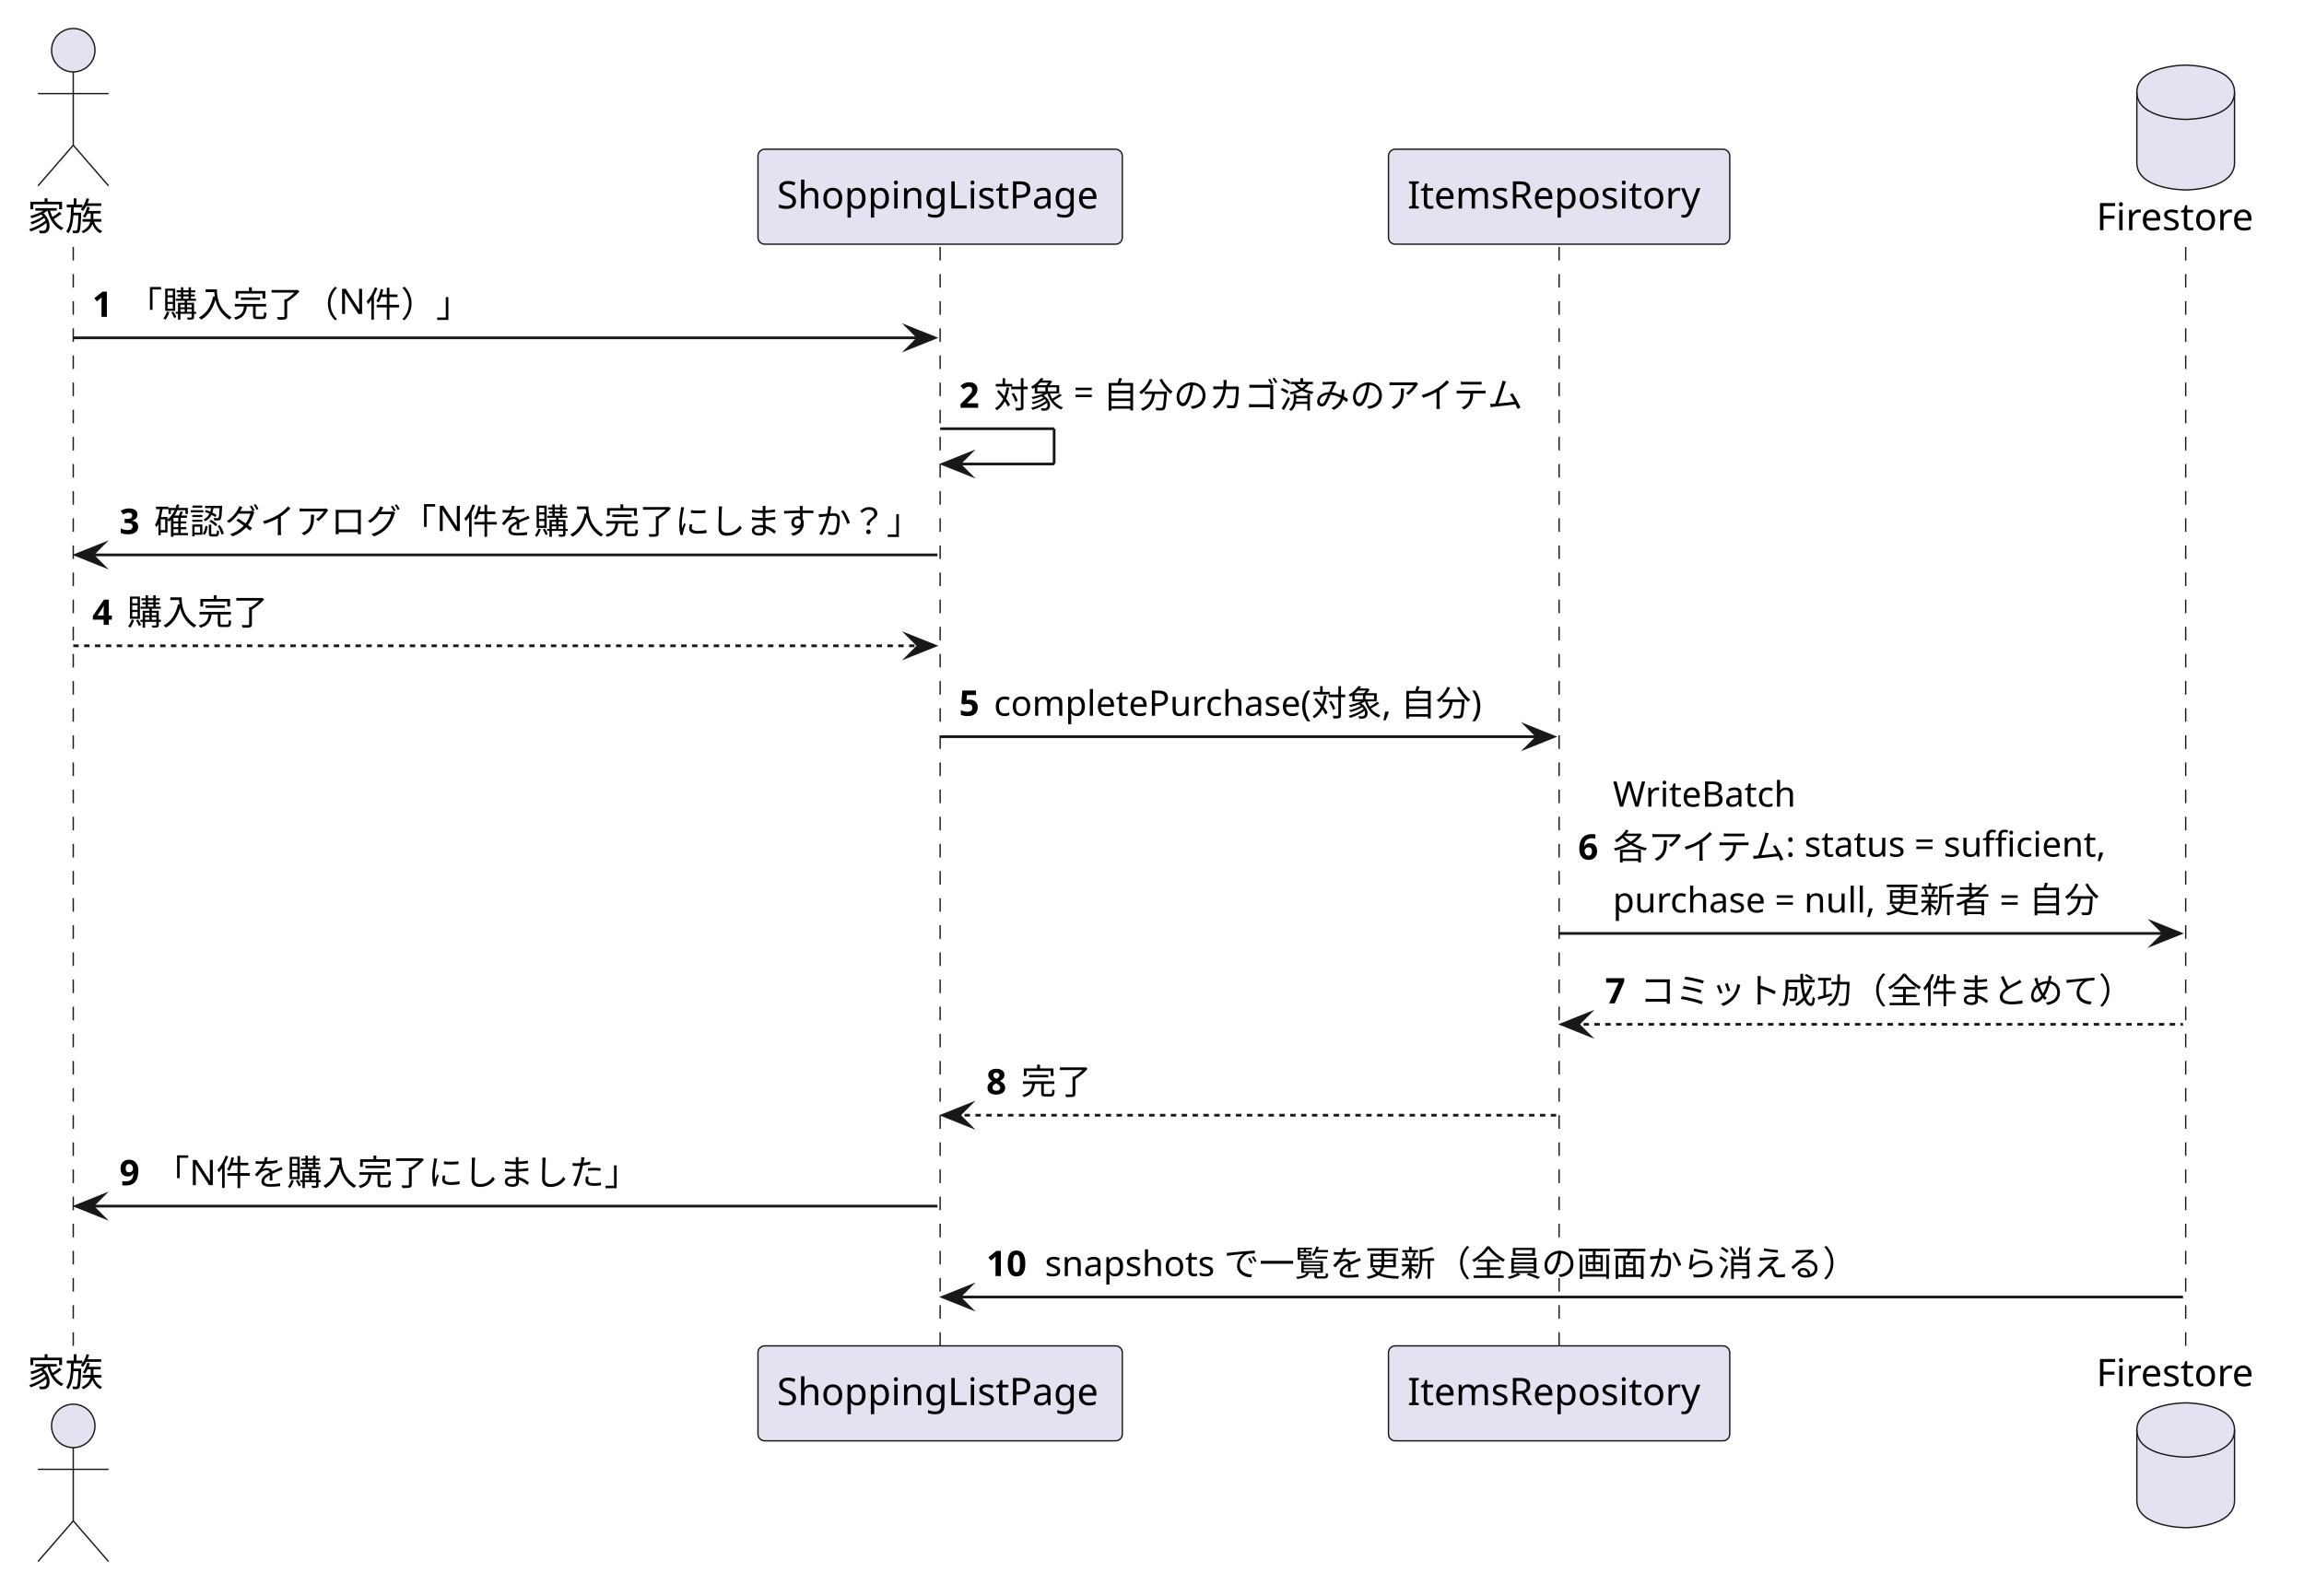
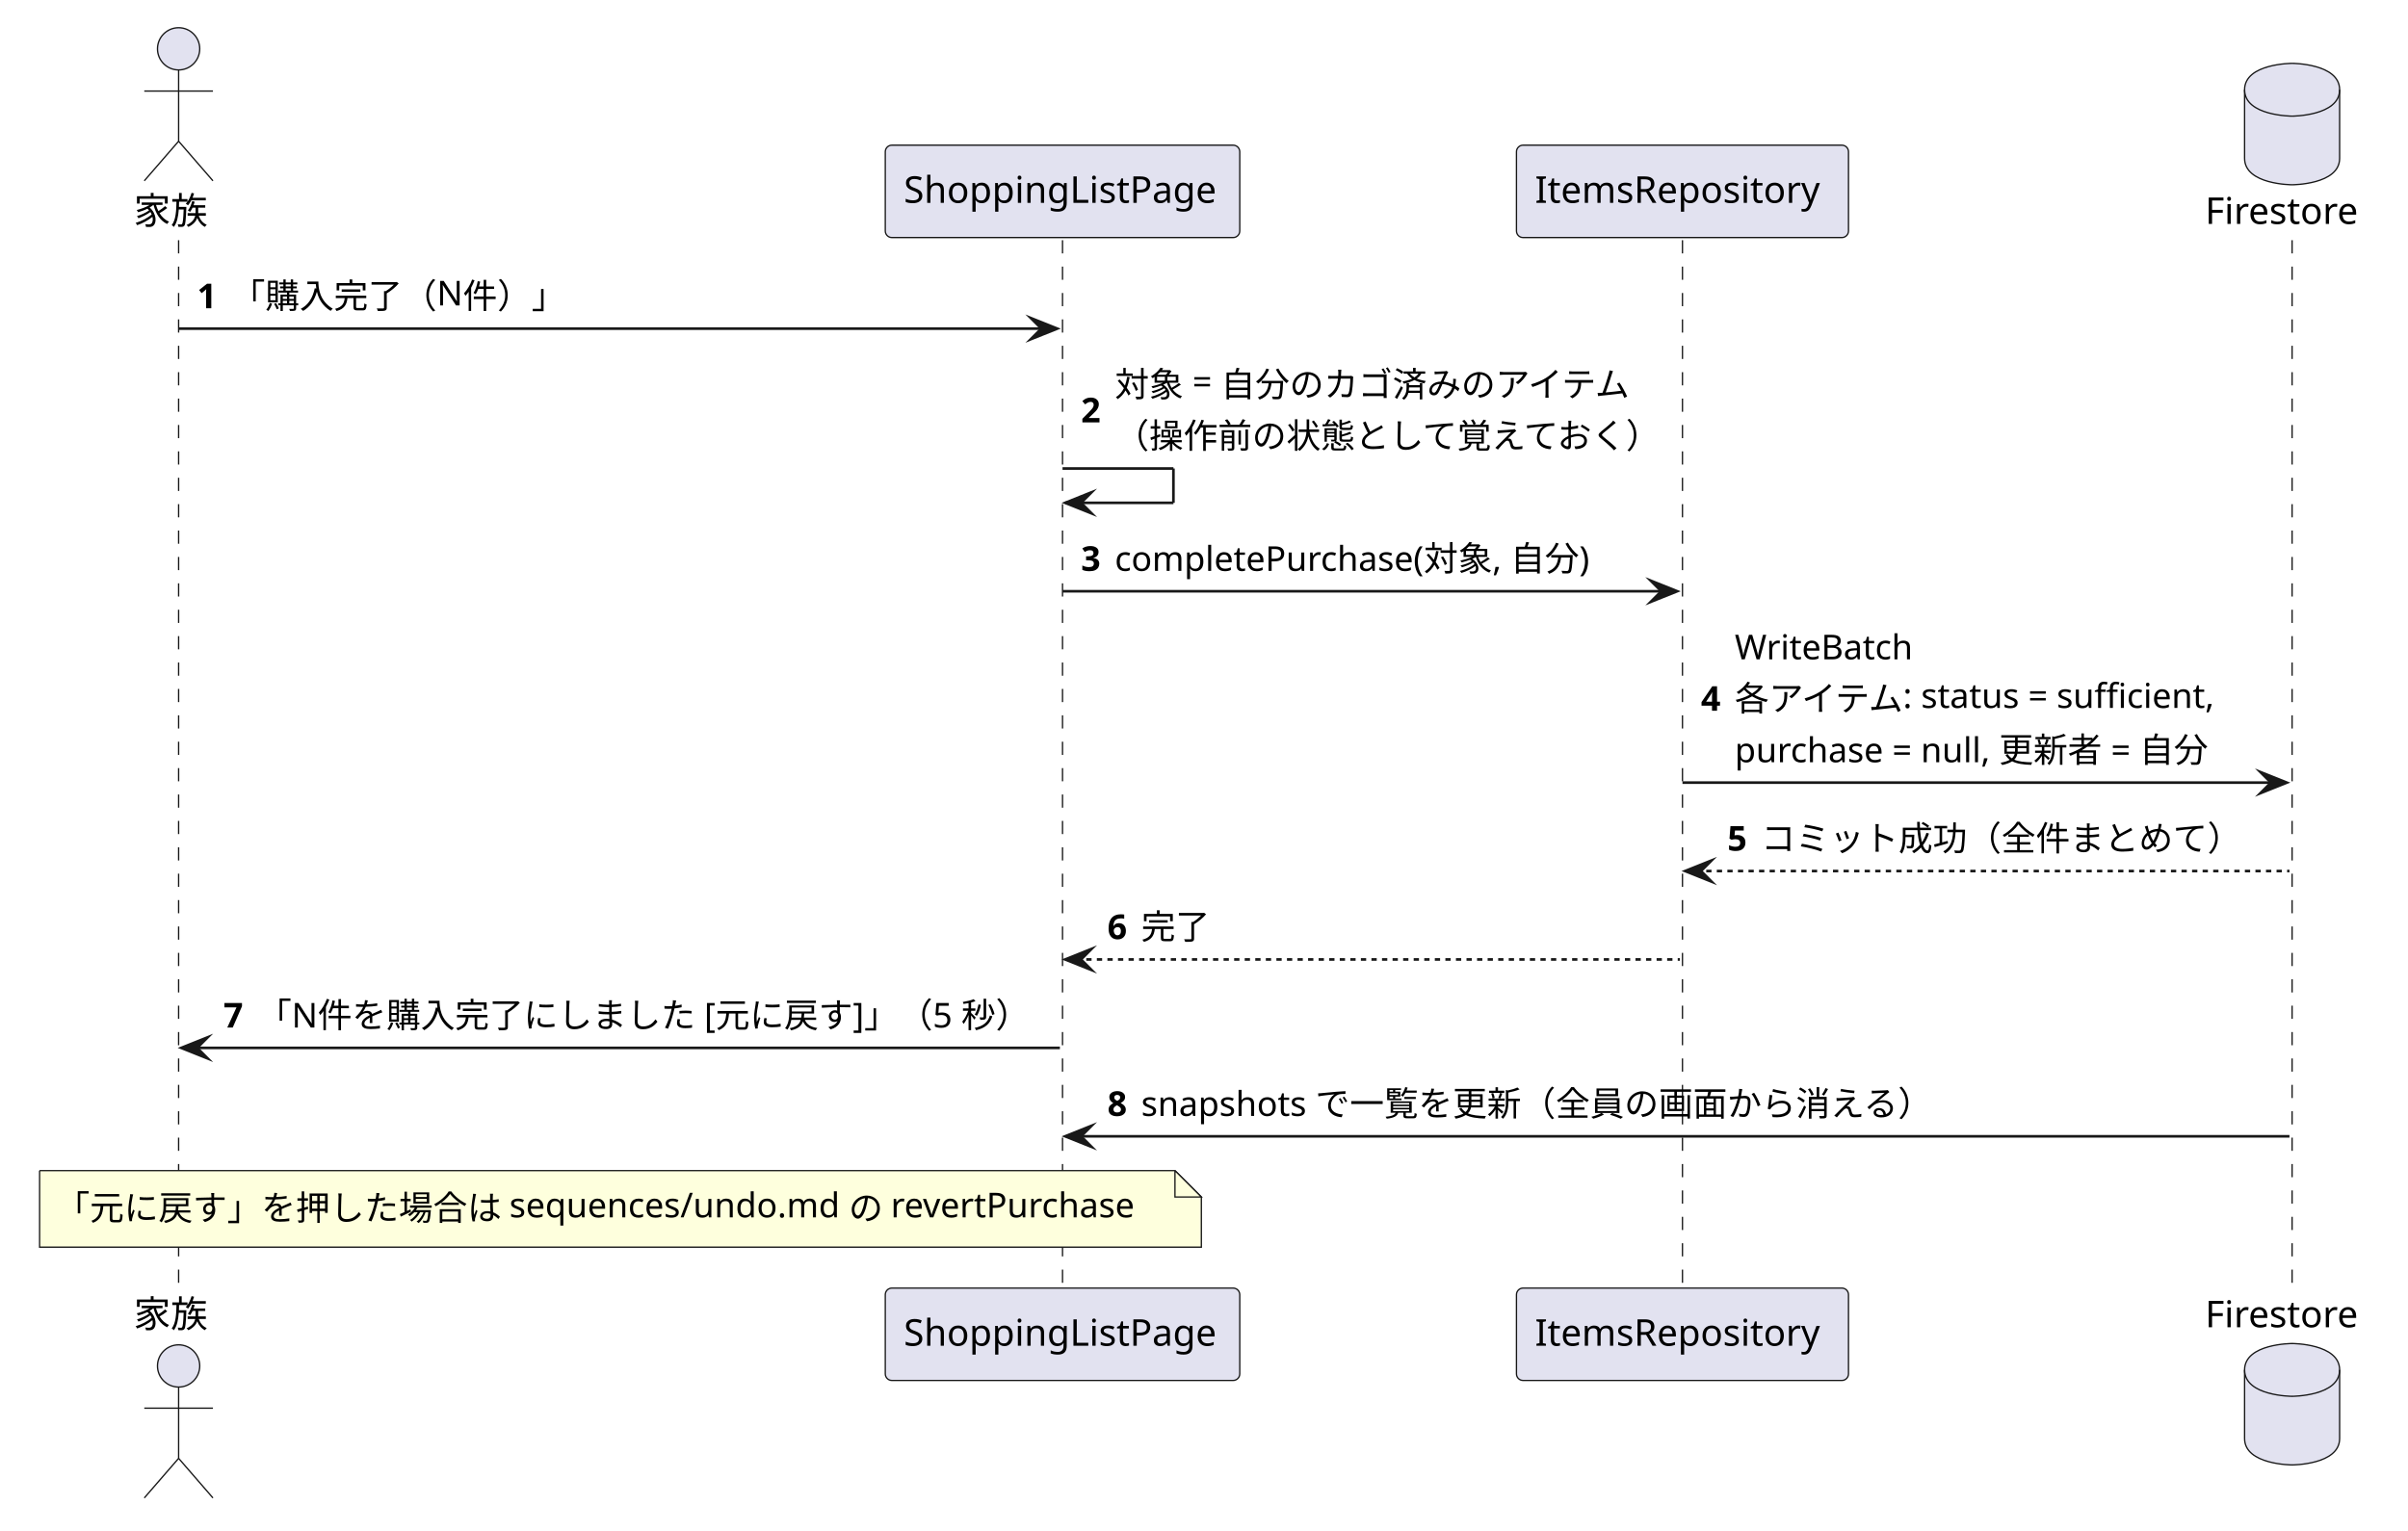
- <svg xmlns="http://www.w3.org/2000/svg" version="1.1" data-diagram-type="SEQUENCE" style="width:849px;height:588px;background:#FFFFFF;" width="849px" height="588px" viewBox="0 0 849 588" zoomAndPan="magnify" preserveAspectRatio="none" contentStyleType="text/css">
+ <svg xmlns="http://www.w3.org/2000/svg" version="1.1" data-diagram-type="SEQUENCE" style="width:912px;height:580px;background:#FFFFFF;" width="912px" height="580px" viewBox="0 0 912 580" zoomAndPan="magnify" preserveAspectRatio="none" contentStyleType="text/css">
  <defs />
  <g font-family="sans-serif" lengthAdjust="spacing">
    <g class="participant-lifeline" data-qualified-name="user" data-entity-uid="part1" id="part1-lifeline" data-source-line="6">
      <g>
-         <rect x="23.5" y="91" width="8" height="405" fill="#000" fill-opacity="0" />
-         <line x1="27" y1="91" x2="27" y2="496" style="stroke:#181818;stroke-width:0.5;stroke-dasharray:5,5;" />
+         <rect x="64.148" y="91" width="8" height="397" fill="#000" fill-opacity="0" />
+         <line x1="67.648" y1="91" x2="67.648" y2="488" style="stroke:#181818;stroke-width:0.5;stroke-dasharray:5,5;" />
      </g>
    </g>
    <g class="participant-lifeline" data-qualified-name="page" data-entity-uid="part2" id="part2-lifeline" data-source-line="7">
      <g>
-         <rect x="342.934" y="91" width="8" height="405" fill="#000" fill-opacity="0" />
-         <line x1="346.434" y1="91" x2="346.434" y2="496" style="stroke:#181818;stroke-width:0.5;stroke-dasharray:5,5;" />
+         <rect x="398.918" y="91" width="8" height="397" fill="#000" fill-opacity="0" />
+         <line x1="402.418" y1="91" x2="402.418" y2="488" style="stroke:#181818;stroke-width:0.5;stroke-dasharray:5,5;" />
      </g>
    </g>
    <g class="participant-lifeline" data-qualified-name="repo" data-entity-uid="part3" id="part3-lifeline" data-source-line="8">
      <g>
-         <rect x="571.016" y="91" width="8" height="405" fill="#000" fill-opacity="0" />
-         <line x1="574.516" y1="91" x2="574.516" y2="496" style="stroke:#181818;stroke-width:0.5;stroke-dasharray:5,5;" />
+         <rect x="633.716" y="91" width="8" height="397" fill="#000" fill-opacity="0" />
+         <line x1="637.216" y1="91" x2="637.216" y2="488" style="stroke:#181818;stroke-width:0.5;stroke-dasharray:5,5;" />
      </g>
    </g>
    <g class="participant-lifeline" data-qualified-name="fs" data-entity-uid="part4" id="part4-lifeline" data-source-line="9">
      <g>
-         <rect x="801.906" y="91" width="8" height="405" fill="#000" fill-opacity="0" />
-         <line x1="805.406" y1="91" x2="805.406" y2="496" style="stroke:#181818;stroke-width:0.5;stroke-dasharray:5,5;" />
+         <rect x="864.606" y="91" width="8" height="397" fill="#000" fill-opacity="0" />
+         <line x1="868.106" y1="91" x2="868.106" y2="488" style="stroke:#181818;stroke-width:0.5;stroke-dasharray:5,5;" />
      </g>
    </g>
    <g class="participant participant-head" data-qualified-name="user" data-entity-uid="part1" id="part1-head" data-source-line="6">
-       <text x="10" y="84.841" fill="#000" font-size="14" textLength="28" font-family="'Meiryo'">家族</text>
-       <ellipse cx="27" cy="18.5" rx="8" ry="8" fill="#E2E2F0" style="stroke:#181818;stroke-width:0.5;" />
-       <path d="M27,26.5 L27,53.5 M14,34.5 L40,34.5 M27,53.5 L14,68.5 M27,53.5 L40,68.5" style="stroke:#181818;stroke-width:0.5;" fill="none" />
+       <text x="50.648" y="84.841" fill="#000" font-size="14" textLength="28" font-family="'Meiryo'">家族</text>
+       <ellipse cx="67.648" cy="18.5" rx="8" ry="8" fill="#E2E2F0" style="stroke:#181818;stroke-width:0.5;" />
+       <path d="M67.648,26.5 L67.648,53.5 M54.648,34.5 L80.648,34.5 M67.648,53.5 L54.648,68.5 M67.648,53.5 L80.648,68.5" style="stroke:#181818;stroke-width:0.5;" fill="none" />
    </g>
    <g class="participant participant-head" data-qualified-name="page" data-entity-uid="part2" id="part2-head" data-source-line="7">
-       <rect x="279.305" y="55" width="134.258" height="35" fill="#E2E2F0" style="stroke:#181818;stroke-width:0.5;" rx="2.5" ry="2.5" />
-       <text x="286.305" y="76.841" fill="#000" font-size="14" textLength="120.258" font-family="'Meiryo'">ShoppingListPage</text>
+       <rect x="335.289" y="55" width="134.258" height="35" fill="#E2E2F0" style="stroke:#181818;stroke-width:0.5;" rx="2.5" ry="2.5" />
+       <text x="342.289" y="76.841" fill="#000" font-size="14" textLength="120.258" font-family="'Meiryo'">ShoppingListPage</text>
    </g>
    <g class="participant participant-head" data-qualified-name="repo" data-entity-uid="part3" id="part3-head" data-source-line="8">
-       <rect x="511.639" y="55" width="125.754" height="35" fill="#E2E2F0" style="stroke:#181818;stroke-width:0.5;" rx="2.5" ry="2.5" />
-       <text x="518.639" y="76.841" fill="#000" font-size="14" textLength="111.754" font-family="'Meiryo'">ItemsRepository</text>
+       <rect x="574.339" y="55" width="125.754" height="35" fill="#E2E2F0" style="stroke:#181818;stroke-width:0.5;" rx="2.5" ry="2.5" />
+       <text x="581.339" y="76.841" fill="#000" font-size="14" textLength="111.754" font-family="'Meiryo'">ItemsRepository</text>
    </g>
    <g class="participant participant-head" data-qualified-name="fs" data-entity-uid="part4" id="part4-head" data-source-line="9">
-       <text x="772.471" y="84.841" fill="#000" font-size="14" textLength="59.869" font-family="'Meiryo'">Firestore</text>
-       <path d="M787.406,34 C787.406,24 805.406,24 805.406,24 C805.406,24 823.406,24 823.406,34 L823.406,60 C823.406,70 805.406,70 805.406,70 C805.406,70 787.406,70 787.406,60 L787.406,34" style="stroke:#181818;stroke-width:0.5;" fill="#E2E2F0" />
-       <path d="M787.406,34 C787.406,44 805.406,44 805.406,44 C805.406,44 823.406,44 823.406,34" style="stroke:#181818;stroke-width:0.5;" fill="none" />
+       <text x="835.171" y="84.841" fill="#000" font-size="14" textLength="59.869" font-family="'Meiryo'">Firestore</text>
+       <path d="M850.106,34 C850.106,24 868.106,24 868.106,24 C868.106,24 886.106,24 886.106,34 L886.106,60 C886.106,70 868.106,70 868.106,70 C868.106,70 850.106,70 850.106,60 L850.106,34" style="stroke:#181818;stroke-width:0.5;" fill="#E2E2F0" />
+       <path d="M850.106,34 C850.106,44 868.106,44 868.106,44 C868.106,44 886.106,44 886.106,34" style="stroke:#181818;stroke-width:0.5;" fill="none" />
    </g>
    <g class="participant participant-tail" data-qualified-name="user" data-entity-uid="part1" id="part1-tail" data-source-line="6">
-       <text x="10" y="510.841" fill="#000" font-size="14" textLength="28" font-family="'Meiryo'">家族</text>
-       <ellipse cx="27" cy="525.5" rx="8" ry="8" fill="#E2E2F0" style="stroke:#181818;stroke-width:0.5;" />
-       <path d="M27,533.5 L27,560.5 M14,541.5 L40,541.5 M27,560.5 L14,575.5 M27,560.5 L40,575.5" style="stroke:#181818;stroke-width:0.5;" fill="none" />
+       <text x="50.648" y="502.841" fill="#000" font-size="14" textLength="28" font-family="'Meiryo'">家族</text>
+       <ellipse cx="67.648" cy="517.5" rx="8" ry="8" fill="#E2E2F0" style="stroke:#181818;stroke-width:0.5;" />
+       <path d="M67.648,525.5 L67.648,552.5 M54.648,533.5 L80.648,533.5 M67.648,552.5 L54.648,567.5 M67.648,552.5 L80.648,567.5" style="stroke:#181818;stroke-width:0.5;" fill="none" />
    </g>
    <g class="participant participant-tail" data-qualified-name="page" data-entity-uid="part2" id="part2-tail" data-source-line="7">
-       <rect x="279.305" y="496" width="134.258" height="35" fill="#E2E2F0" style="stroke:#181818;stroke-width:0.5;" rx="2.5" ry="2.5" />
-       <text x="286.305" y="517.841" fill="#000" font-size="14" textLength="120.258" font-family="'Meiryo'">ShoppingListPage</text>
+       <rect x="335.289" y="488" width="134.258" height="35" fill="#E2E2F0" style="stroke:#181818;stroke-width:0.5;" rx="2.5" ry="2.5" />
+       <text x="342.289" y="509.841" fill="#000" font-size="14" textLength="120.258" font-family="'Meiryo'">ShoppingListPage</text>
    </g>
    <g class="participant participant-tail" data-qualified-name="repo" data-entity-uid="part3" id="part3-tail" data-source-line="8">
-       <rect x="511.639" y="496" width="125.754" height="35" fill="#E2E2F0" style="stroke:#181818;stroke-width:0.5;" rx="2.5" ry="2.5" />
-       <text x="518.639" y="517.841" fill="#000" font-size="14" textLength="111.754" font-family="'Meiryo'">ItemsRepository</text>
+       <rect x="574.339" y="488" width="125.754" height="35" fill="#E2E2F0" style="stroke:#181818;stroke-width:0.5;" rx="2.5" ry="2.5" />
+       <text x="581.339" y="509.841" fill="#000" font-size="14" textLength="111.754" font-family="'Meiryo'">ItemsRepository</text>
    </g>
    <g class="participant participant-tail" data-qualified-name="fs" data-entity-uid="part4" id="part4-tail" data-source-line="9">
-       <text x="772.471" y="510.841" fill="#000" font-size="14" textLength="59.869" font-family="'Meiryo'">Firestore</text>
-       <path d="M787.406,527 C787.406,517 805.406,517 805.406,517 C805.406,517 823.406,517 823.406,527 L823.406,553 C823.406,563 805.406,563 805.406,563 C805.406,563 787.406,563 787.406,553 L787.406,527" style="stroke:#181818;stroke-width:0.5;" fill="#E2E2F0" />
-       <path d="M787.406,527 C787.406,537 805.406,537 805.406,537 C805.406,537 823.406,537 823.406,527" style="stroke:#181818;stroke-width:0.5;" fill="none" />
+       <text x="835.171" y="502.841" fill="#000" font-size="14" textLength="59.869" font-family="'Meiryo'">Firestore</text>
+       <path d="M850.106,519 C850.106,509 868.106,509 868.106,509 C868.106,509 886.106,509 886.106,519 L886.106,545 C886.106,555 868.106,555 868.106,555 C868.106,555 850.106,555 850.106,545 L850.106,519" style="stroke:#181818;stroke-width:0.5;" fill="#E2E2F0" />
+       <path d="M850.106,519 C850.106,529 868.106,529 868.106,529 C868.106,529 886.106,529 886.106,519" style="stroke:#181818;stroke-width:0.5;" fill="none" />
    </g>
    <g class="message" data-entity-1="part1" data-entity-2="part2" id="msg1" data-source-line="11">
-       <polygon points="334.434,120.5,344.434,124.5,334.434,128.5,338.434,124.5" fill="#181818" style="stroke:#181818;stroke-width:1;stroke-linejoin:miter;stroke-miterlimit:10;" />
-       <line x1="27" y1="124.5" x2="340.434" y2="124.5" style="stroke:#181818;stroke-width:1;" />
-       <text x="34" y="116.781" fill="#000" font-size="13" font-weight="700" font-family="'Meiryo'">1</text>
-       <text x="46.798" y="116.781" fill="#000" font-size="13" textLength="126.636" font-family="'Meiryo'">「購入完了（N件）」</text>
+       <polygon points="390.418,120.5,400.418,124.5,390.418,128.5,394.418,124.5" fill="#181818" style="stroke:#181818;stroke-width:1;stroke-linejoin:miter;stroke-miterlimit:10;" />
+       <line x1="67.648" y1="124.5" x2="396.418" y2="124.5" style="stroke:#181818;stroke-width:1;" />
+       <text x="74.648" y="116.781" fill="#000" font-size="13" font-weight="700" font-family="'Meiryo'">1</text>
+       <text x="87.446" y="116.781" fill="#000" font-size="13" textLength="126.636" font-family="'Meiryo'">「購入完了（N件）」</text>
    </g>
    <g class="message" data-entity-1="part2" data-entity-2="part2" id="msg2" data-source-line="12">
-       <line x1="346.434" y1="158" x2="388.434" y2="158" style="stroke:#181818;stroke-width:1;" />
-       <line x1="388.434" y1="158" x2="388.434" y2="171" style="stroke:#181818;stroke-width:1;" />
-       <line x1="347.434" y1="171" x2="388.434" y2="171" style="stroke:#181818;stroke-width:1;" />
-       <polygon points="357.434,167,347.434,171,357.434,175,353.434,171" fill="#181818" style="stroke:#181818;stroke-width:1;stroke-linejoin:miter;stroke-miterlimit:10;" />
-       <text x="353.434" y="150.281" fill="#000" font-size="13" font-weight="700" font-family="'Meiryo'">2</text>
-       <text x="366.231" y="150.281" fill="#000" font-size="13" textLength="201.284" font-family="'Meiryo'">対象 = 自分のカゴ済みのアイテム</text>
+       <line x1="402.418" y1="177.5" x2="444.418" y2="177.5" style="stroke:#181818;stroke-width:1;" />
+       <line x1="444.418" y1="177.5" x2="444.418" y2="190.5" style="stroke:#181818;stroke-width:1;" />
+       <line x1="403.418" y1="190.5" x2="444.418" y2="190.5" style="stroke:#181818;stroke-width:1;" />
+       <polygon points="413.418,186.5,403.418,190.5,413.418,194.5,409.418,190.5" fill="#181818" style="stroke:#181818;stroke-width:1;stroke-linejoin:miter;stroke-miterlimit:10;" />
+       <text x="409.418" y="160.031" fill="#000" font-size="13" font-weight="700" font-family="'Meiryo'">2</text>
+       <text x="422.216" y="150.281" fill="#000" font-size="13" textLength="201.284" font-family="'Meiryo'">対象 = 自分のカゴ済みのアイテム</text>
+       <text x="422.216" y="169.781" fill="#000" font-size="13" textLength="208" font-family="'Meiryo'">（操作前の状態として覚えておく）</text>
    </g>
-     <g class="message" data-entity-1="part2" data-entity-2="part1" id="msg3" data-source-line="13">
-       <polygon points="38,200.5,28,204.5,38,208.5,34,204.5" fill="#181818" style="stroke:#181818;stroke-width:1;stroke-linejoin:miter;stroke-miterlimit:10;" />
-       <line x1="32" y1="204.5" x2="345.434" y2="204.5" style="stroke:#181818;stroke-width:1;" />
-       <text x="44" y="196.781" fill="#000" font-size="13" font-weight="700" font-family="'Meiryo'">3</text>
-       <text x="56.798" y="196.781" fill="#000" font-size="13" textLength="282.636" font-family="'Meiryo'">確認ダイアログ「N件を購入完了にしますか？」</text>
+     <g class="message" data-entity-1="part2" data-entity-2="part3" id="msg3" data-source-line="13">
+       <polygon points="625.216,220,635.216,224,625.216,228,629.216,224" fill="#181818" style="stroke:#181818;stroke-width:1;stroke-linejoin:miter;stroke-miterlimit:10;" />
+       <line x1="402.418" y1="224" x2="631.216" y2="224" style="stroke:#181818;stroke-width:1;" />
+       <text x="409.418" y="216.281" fill="#000" font-size="13" font-weight="700" font-family="'Meiryo'">3</text>
+       <text x="422.216" y="216.281" fill="#000" font-size="13" textLength="187.599" font-family="'Meiryo'">completePurchase(対象, 自分)</text>
    </g>
-     <g class="message" data-entity-1="part1" data-entity-2="part2" id="msg4" data-source-line="14">
-       <polygon points="334.434,234,344.434,238,334.434,242,338.434,238" fill="#181818" style="stroke:#181818;stroke-width:1;stroke-linejoin:miter;stroke-miterlimit:10;" />
-       <line x1="27" y1="238" x2="340.434" y2="238" style="stroke:#181818;stroke-width:1;stroke-dasharray:2,2;" />
-       <text x="34" y="230.281" fill="#000" font-size="13" font-weight="700" font-family="'Meiryo'">4</text>
-       <text x="46.798" y="230.281" fill="#000" font-size="13" textLength="52" font-family="'Meiryo'">購入完了</text>
+     <g class="message" data-entity-1="part3" data-entity-2="part4" id="msg4" data-source-line="14">
+       <polygon points="856.106,292.5,866.106,296.5,856.106,300.5,860.106,296.5" fill="#181818" style="stroke:#181818;stroke-width:1;stroke-linejoin:miter;stroke-miterlimit:10;" />
+       <line x1="637.216" y1="296.5" x2="862.106" y2="296.5" style="stroke:#181818;stroke-width:1;" />
+       <text x="644.216" y="269.281" fill="#000" font-size="13" font-weight="700" font-family="'Meiryo'">4</text>
+       <text x="657.013" y="249.781" fill="#000" font-size="13" textLength="69.958" font-family="'Meiryo'">WriteBatch</text>
+       <text x="657.013" y="269.281" fill="#000" font-size="13" textLength="194.092" font-family="'Meiryo'">各アイテム: status = sufficient,</text>
+       <text x="657.013" y="288.781" fill="#000" font-size="13" textLength="192.658" font-family="'Meiryo'">purchase = null, 更新者 = 自分</text>
    </g>
-     <g class="message" data-entity-1="part2" data-entity-2="part3" id="msg5" data-source-line="15">
-       <polygon points="562.516,267.5,572.516,271.5,562.516,275.5,566.516,271.5" fill="#181818" style="stroke:#181818;stroke-width:1;stroke-linejoin:miter;stroke-miterlimit:10;" />
-       <line x1="346.434" y1="271.5" x2="568.516" y2="271.5" style="stroke:#181818;stroke-width:1;" />
-       <text x="353.434" y="263.781" fill="#000" font-size="13" font-weight="700" font-family="'Meiryo'">5</text>
-       <text x="366.231" y="263.781" fill="#000" font-size="13" textLength="187.599" font-family="'Meiryo'">completePurchase(対象, 自分)</text>
+     <g class="message" data-entity-1="part4" data-entity-2="part3" id="msg5" data-source-line="15">
+       <polygon points="648.216,326,638.216,330,648.216,334,644.216,330" fill="#181818" style="stroke:#181818;stroke-width:1;stroke-linejoin:miter;stroke-miterlimit:10;" />
+       <line x1="642.216" y1="330" x2="867.106" y2="330" style="stroke:#181818;stroke-width:1;stroke-dasharray:2,2;" />
+       <text x="654.216" y="322.281" fill="#000" font-size="13" font-weight="700" font-family="'Meiryo'">5</text>
+       <text x="667.013" y="322.281" fill="#000" font-size="13" textLength="182" font-family="'Meiryo'">コミット成功（全件まとめて）</text>
    </g>
-     <g class="message" data-entity-1="part3" data-entity-2="part4" id="msg6" data-source-line="16">
-       <polygon points="793.406,340,803.406,344,793.406,348,797.406,344" fill="#181818" style="stroke:#181818;stroke-width:1;stroke-linejoin:miter;stroke-miterlimit:10;" />
-       <line x1="574.516" y1="344" x2="799.406" y2="344" style="stroke:#181818;stroke-width:1;" />
-       <text x="581.516" y="316.781" fill="#000" font-size="13" font-weight="700" font-family="'Meiryo'">6</text>
-       <text x="594.313" y="297.281" fill="#000" font-size="13" textLength="69.958" font-family="'Meiryo'">WriteBatch</text>
-       <text x="594.313" y="316.781" fill="#000" font-size="13" textLength="194.092" font-family="'Meiryo'">各アイテム: status = sufficient,</text>
-       <text x="594.313" y="336.281" fill="#000" font-size="13" textLength="192.658" font-family="'Meiryo'">purchase = null, 更新者 = 自分</text>
+     <g class="message" data-entity-1="part3" data-entity-2="part2" id="msg6" data-source-line="16">
+       <polygon points="413.418,359.5,403.418,363.5,413.418,367.5,409.418,363.5" fill="#181818" style="stroke:#181818;stroke-width:1;stroke-linejoin:miter;stroke-miterlimit:10;" />
+       <line x1="407.418" y1="363.5" x2="636.216" y2="363.5" style="stroke:#181818;stroke-width:1;stroke-dasharray:2,2;" />
+       <text x="419.418" y="355.781" fill="#000" font-size="13" font-weight="700" font-family="'Meiryo'">6</text>
+       <text x="432.216" y="355.781" fill="#000" font-size="13" textLength="26" font-family="'Meiryo'">完了</text>
    </g>
-     <g class="message" data-entity-1="part4" data-entity-2="part3" id="msg7" data-source-line="17">
-       <polygon points="585.516,373.5,575.516,377.5,585.516,381.5,581.516,377.5" fill="#181818" style="stroke:#181818;stroke-width:1;stroke-linejoin:miter;stroke-miterlimit:10;" />
-       <line x1="579.516" y1="377.5" x2="804.406" y2="377.5" style="stroke:#181818;stroke-width:1;stroke-dasharray:2,2;" />
-       <text x="591.516" y="369.781" fill="#000" font-size="13" font-weight="700" font-family="'Meiryo'">7</text>
-       <text x="604.313" y="369.781" fill="#000" font-size="13" textLength="182" font-family="'Meiryo'">コミット成功（全件まとめて）</text>
+     <g class="message" data-entity-1="part2" data-entity-2="part1" id="msg7" data-source-line="17">
+       <polygon points="78.648,393,68.648,397,78.648,401,74.648,397" fill="#181818" style="stroke:#181818;stroke-width:1;stroke-linejoin:miter;stroke-miterlimit:10;" />
+       <line x1="72.648" y1="397" x2="401.418" y2="397" style="stroke:#181818;stroke-width:1;" />
+       <text x="84.648" y="389.281" fill="#000" font-size="13" font-weight="700" font-family="'Meiryo'">7</text>
+       <text x="97.446" y="389.281" fill="#000" font-size="13" textLength="297.972" font-family="'Meiryo'">「N件を購入完了にしました [元に戻す]」（5 秒）</text>
    </g>
-     <g class="message" data-entity-1="part3" data-entity-2="part2" id="msg8" data-source-line="18">
-       <polygon points="357.434,407,347.434,411,357.434,415,353.434,411" fill="#181818" style="stroke:#181818;stroke-width:1;stroke-linejoin:miter;stroke-miterlimit:10;" />
-       <line x1="351.434" y1="411" x2="573.516" y2="411" style="stroke:#181818;stroke-width:1;stroke-dasharray:2,2;" />
-       <text x="363.434" y="403.281" fill="#000" font-size="13" font-weight="700" font-family="'Meiryo'">8</text>
-       <text x="376.231" y="403.281" fill="#000" font-size="13" textLength="26" font-family="'Meiryo'">完了</text>
+     <g class="message" data-entity-1="part4" data-entity-2="part2" id="msg8" data-source-line="18">
+       <polygon points="413.418,426.5,403.418,430.5,413.418,434.5,409.418,430.5" fill="#181818" style="stroke:#181818;stroke-width:1;stroke-linejoin:miter;stroke-miterlimit:10;" />
+       <line x1="407.418" y1="430.5" x2="867.106" y2="430.5" style="stroke:#181818;stroke-width:1;" />
+       <text x="419.418" y="422.781" fill="#000" font-size="13" font-weight="700" font-family="'Meiryo'">8</text>
+       <text x="432.216" y="422.781" fill="#000" font-size="13" textLength="302.009" font-family="'Meiryo'">snapshots で一覧を更新（全員の画面から消える）</text>
    </g>
-     <g class="message" data-entity-1="part2" data-entity-2="part1" id="msg9" data-source-line="19">
-       <polygon points="38,440.5,28,444.5,38,448.5,34,444.5" fill="#181818" style="stroke:#181818;stroke-width:1;stroke-linejoin:miter;stroke-miterlimit:10;" />
-       <line x1="32" y1="444.5" x2="345.434" y2="444.5" style="stroke:#181818;stroke-width:1;" />
-       <text x="44" y="436.781" fill="#000" font-size="13" font-weight="700" font-family="'Meiryo'">9</text>
-       <text x="56.798" y="436.781" fill="#000" font-size="13" textLength="178.636" font-family="'Meiryo'">「N件を購入完了にしました」</text>
-     </g>
-     <g class="message" data-entity-1="part4" data-entity-2="part2" id="msg10" data-source-line="20">
-       <polygon points="357.434,474,347.434,478,357.434,482,353.434,478" fill="#181818" style="stroke:#181818;stroke-width:1;stroke-linejoin:miter;stroke-miterlimit:10;" />
-       <line x1="351.434" y1="478" x2="804.406" y2="478" style="stroke:#181818;stroke-width:1;" />
-       <text x="363.434" y="470.281" fill="#000" font-size="13" textLength="17.596" font-weight="700" font-family="'Meiryo'">10</text>
-       <text x="385.029" y="470.281" fill="#000" font-size="13" textLength="302.009" font-family="'Meiryo'">snapshots で一覧を更新（全員の画面から消える）</text>
-     </g>
+     <path d="M15,443.5 L15,472.5 L455,472.5 L455,453.5 L445,443.5 L15,443.5" style="stroke:#181818;stroke-width:0.5;" fill="#FEFFDD" />
+     <path d="M445,443.5 L445,453.5 L455,453.5 L445,443.5" style="stroke:#181818;stroke-width:0.5;" fill="#FEFFDD" />
+     <text x="21" y="462.281" fill="#000" font-size="13" textLength="419.066" font-family="'Meiryo'">「元に戻す」を押した場合は sequences/undo.md の revertPurchase</text>
  </g>
</svg>
